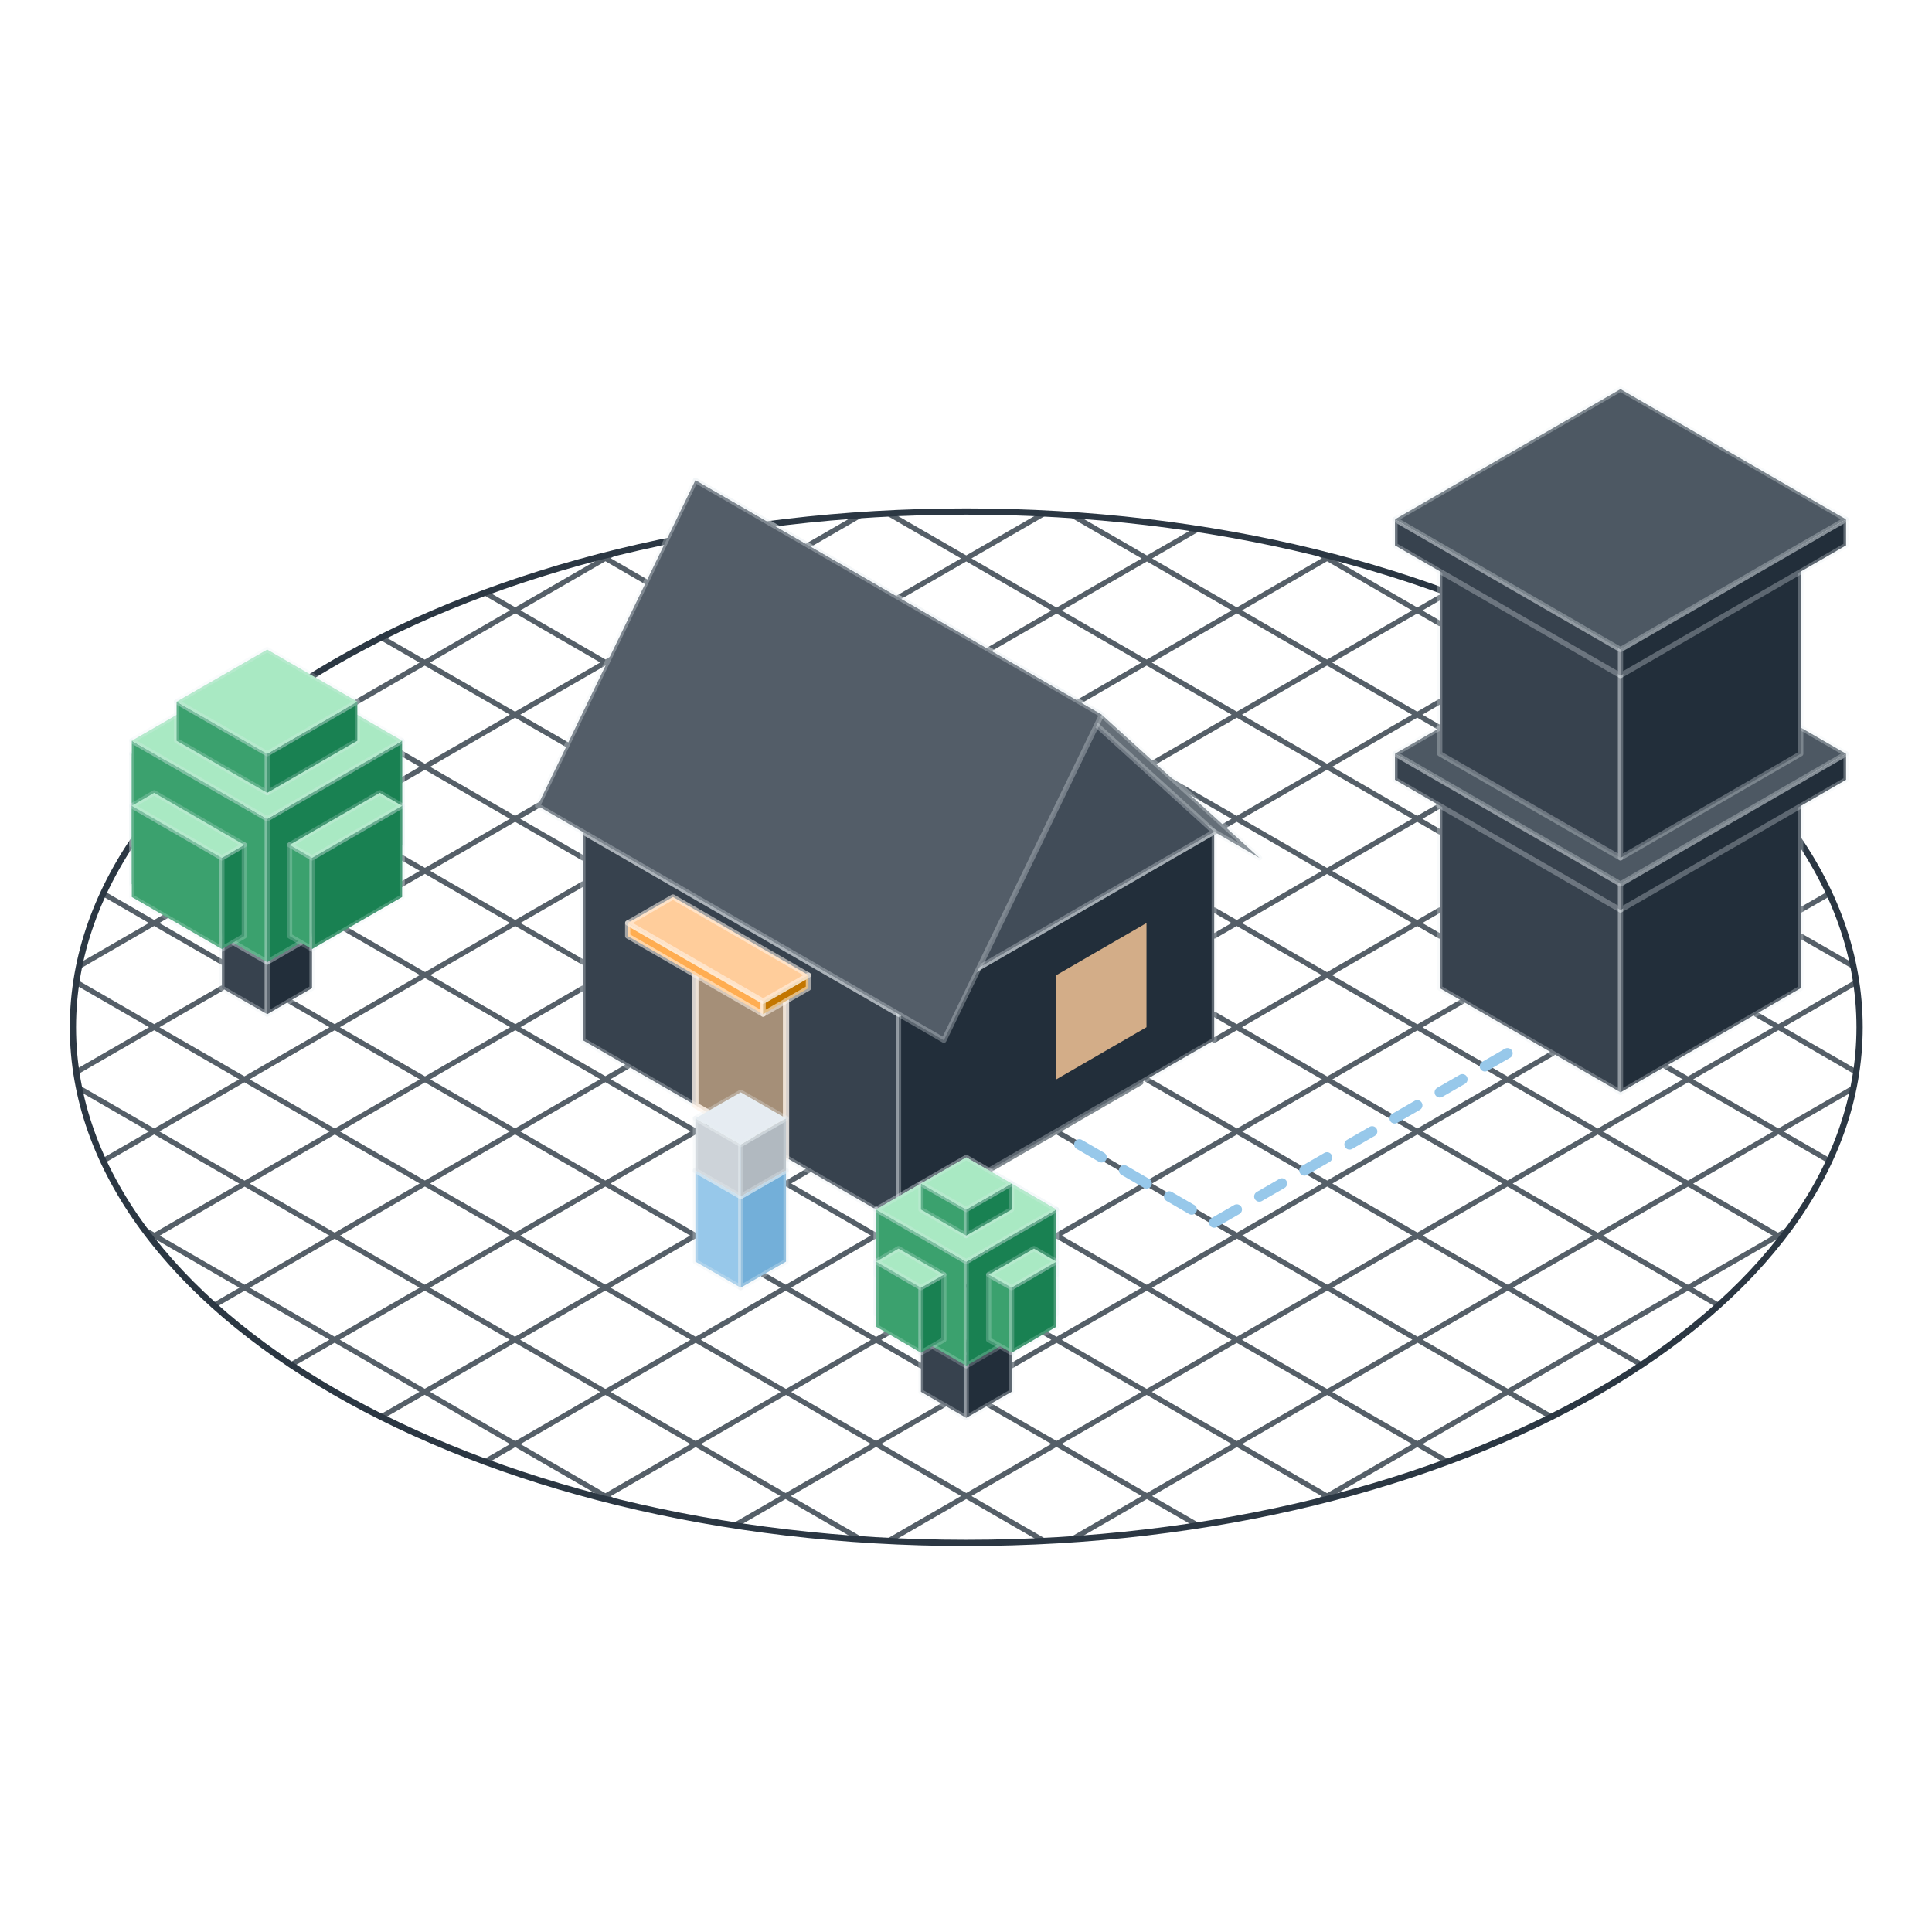
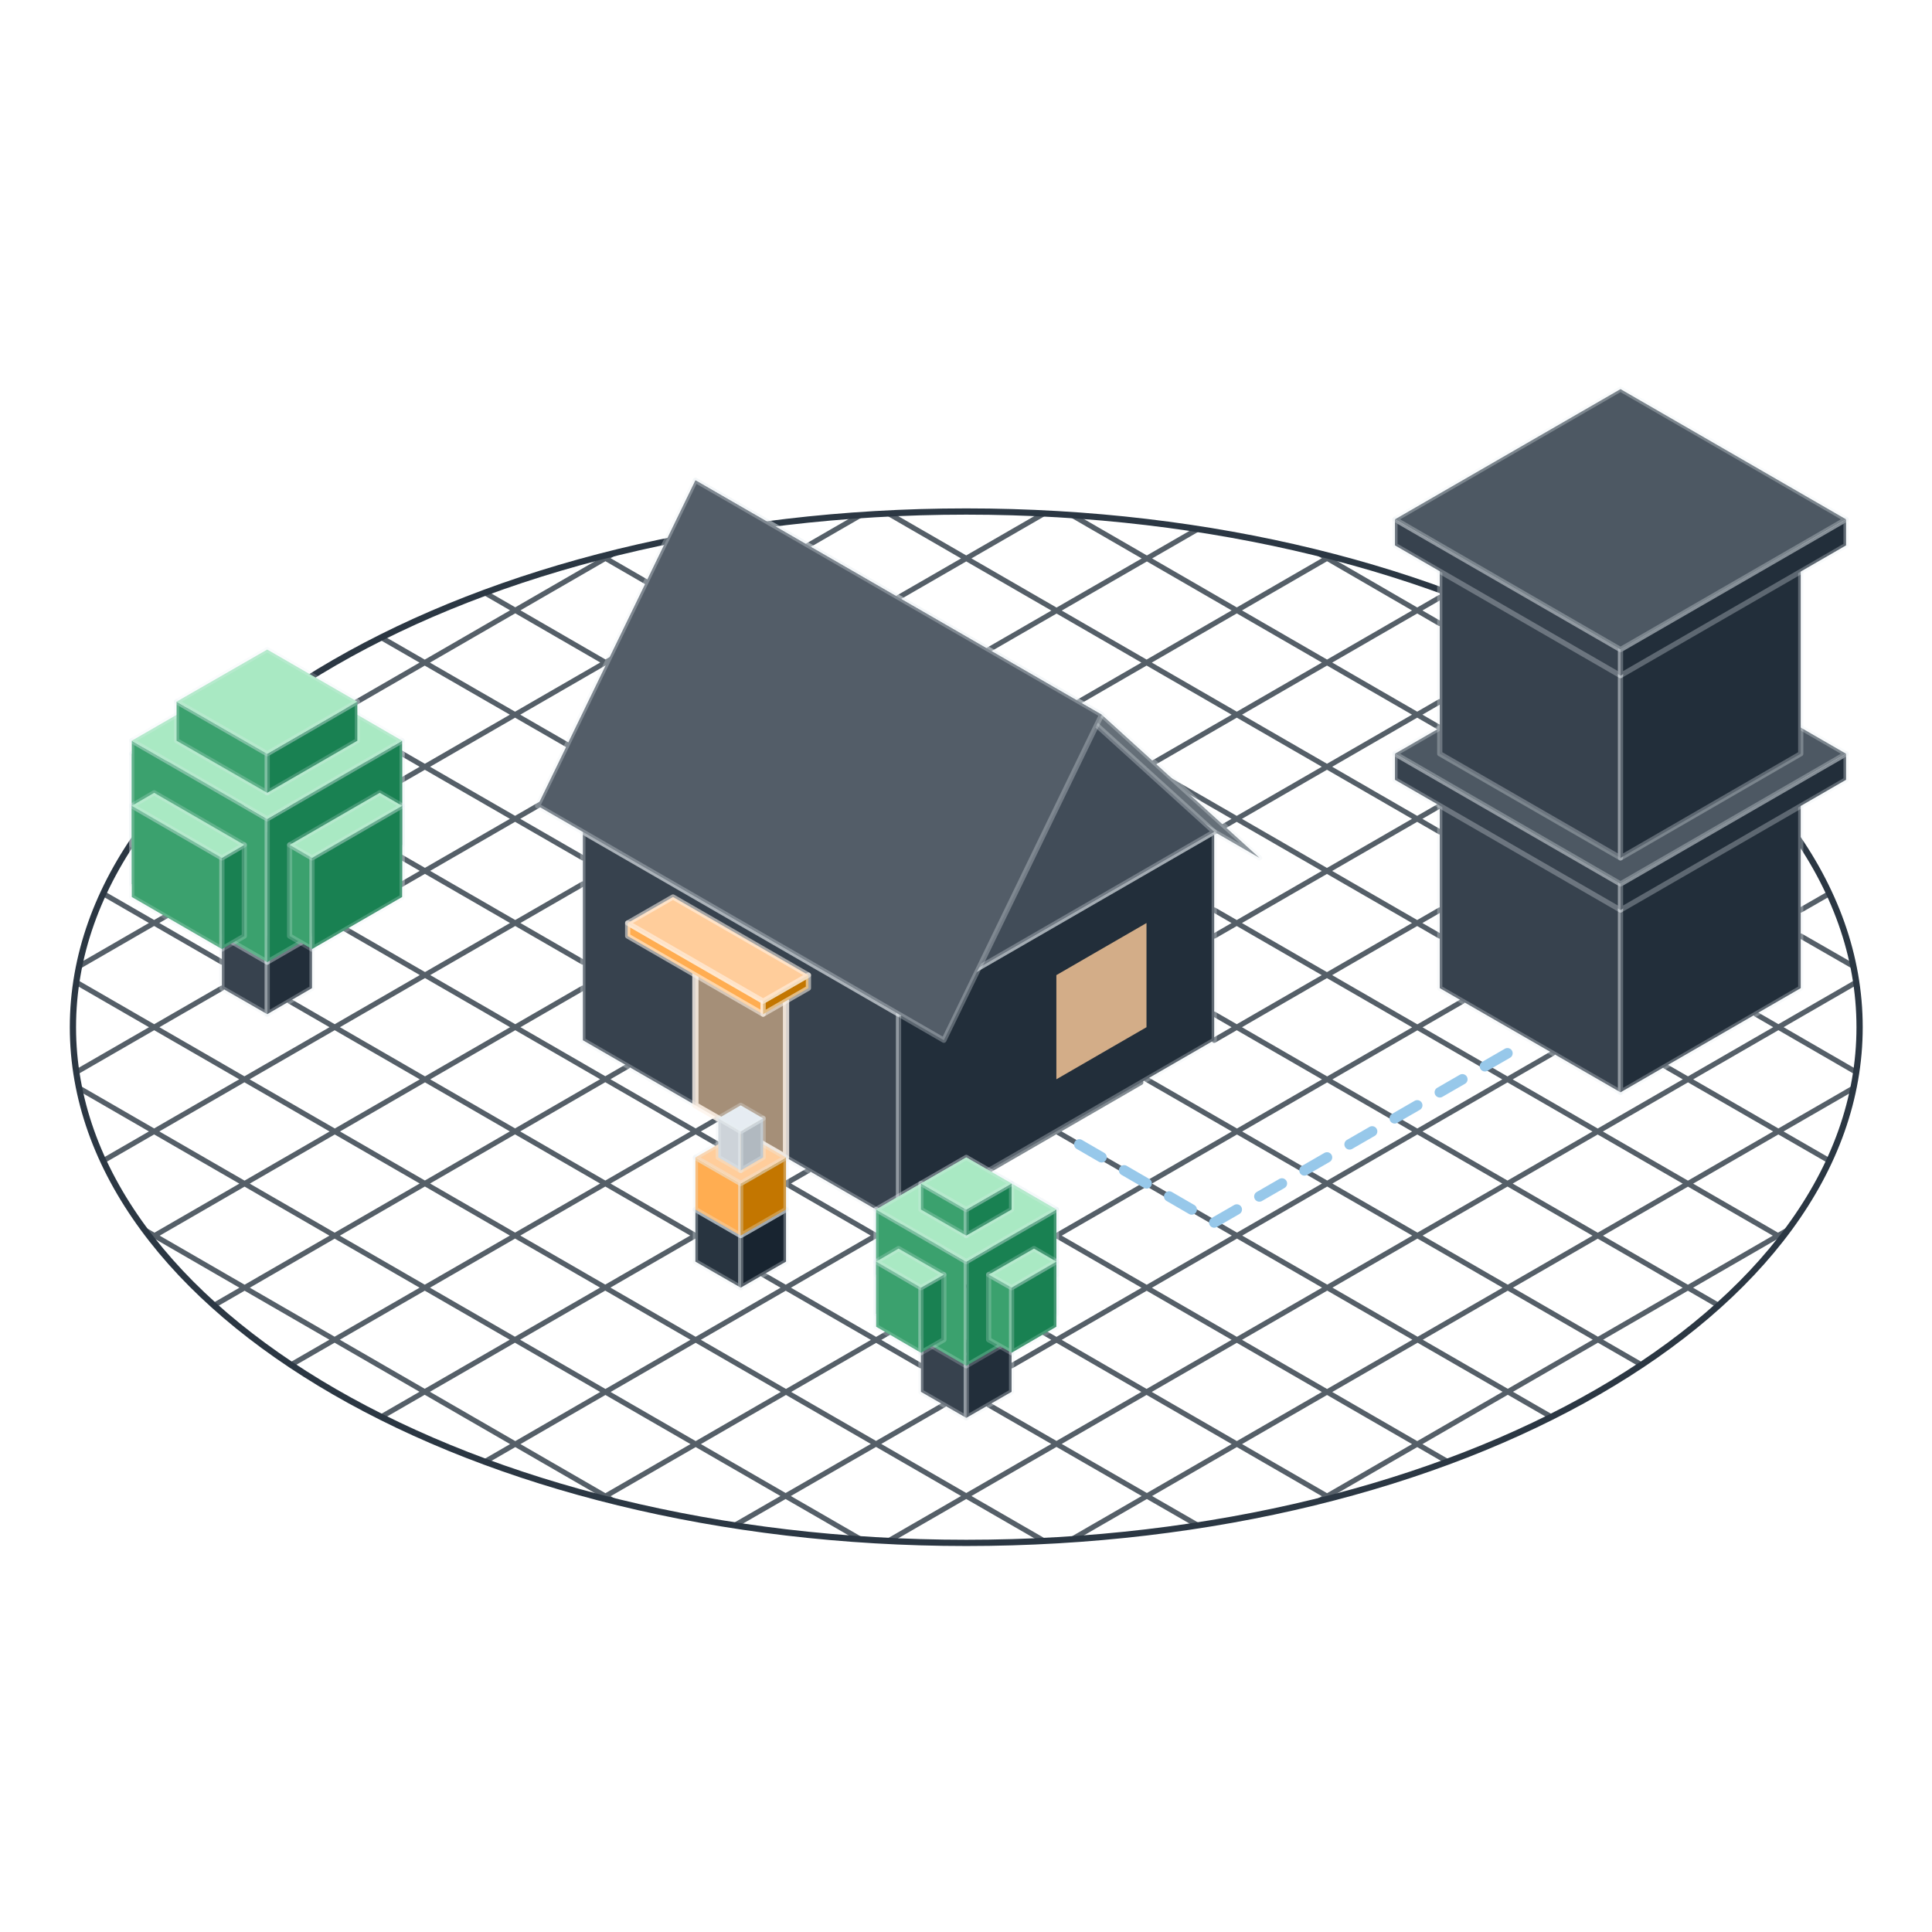
<svg xmlns="http://www.w3.org/2000/svg" id="plain" viewBox="-185.5 -197.2 370.9 370.9" width="480" height="480" role="img" aria-label="Working from home: a house with a lit window, linked to the office">
  <style>svg:target .lbl{display:none}</style>
  <g font-family="Barlow, 'Segoe UI', Roboto, Helvetica, Arial, sans-serif" stroke-linecap="round" stroke-linejoin="round">
-     <path d="M-67.6,-91.0L-157.6,-39.0M-20.3,-98.3L-129.9,-35.0M-151.6,-22.5L-170.3,-11.7M14.9,-98.6L-125.6,-17.5M-142.9,-7.5L-170.8,8.6M44.4,-95.6L-4.3,-67.5M-73.6,-27.5L-165.6,25.6M69.9,-90.4L13.0,-57.5M-73.6,-7.5L-156.5,40.4M90.9,-82.5L30.3,-47.5M-65.0,7.5L-144.4,53.4M90.9,-62.5L47.6,-37.5M-47.6,17.5L-129.6,64.8M90.9,-42.5L47.6,-17.5M-30.3,27.5L-34.6,30.0M-52.0,40.0L-112.3,74.8M90.9,-22.5L47.6,2.5M33.5,10.6L-92.4,83.4M95.3,-5.0L-69.9,90.4M165.6,-25.6L160.2,-22.5M112.6,5.0L8.7,65.0M-4.3,72.5L-44.4,95.6M170.8,-8.6L-14.9,98.6M170.3,11.7L20.3,98.3M157.6,39.0L67.6,91.0M67.6,-91.0L90.9,-77.5M20.3,-98.3L90.9,-57.5M160.2,-17.5L170.3,-11.7M-14.9,-98.6L90.9,-37.5M151.6,-2.5L170.8,8.6M-44.4,-95.6L90.9,-17.5M134.2,7.5L165.6,25.6M-69.9,-90.4L-26.0,-65.0M47.6,-22.5L156.5,40.4M-92.4,-83.4L-43.3,-55.0M47.6,-2.5L144.4,53.4M-112.3,-74.8L-60.6,-45.0M34.6,10.0L129.6,64.8M-129.6,-64.8L-73.6,-32.5M17.3,20.0L112.3,74.8M-144.4,-53.4L-73.6,-12.5M0.0,30.0L92.4,83.4M-156.5,-40.4L-142.9,-32.5M-121.2,-20.0L-45.5,23.7M-34.6,30.0L69.9,90.4M-165.6,-25.6L-142.9,-12.5M-129.9,-5.0L-52.0,40.0M-39.0,47.5L-8.7,65.0M4.3,72.5L44.4,95.6M-170.8,-8.6L14.9,98.6M-170.3,11.7L-20.3,98.3M-157.6,39.0L-67.6,91.0" class="floor" fill="none" stroke="#2B3743" stroke-width="1" stroke-opacity="0.8" />
+     <path d="M-67.6,-91.0L-157.6,-39.0M-20.3,-98.3L-129.9,-35.0M-151.6,-22.5L-170.3,-11.7M14.9,-98.6L-125.6,-17.5M-142.9,-7.5L-170.8,8.6M44.4,-95.6L-4.3,-67.5M-73.6,-27.5L-165.6,25.6M69.9,-90.4L13.0,-57.5M-73.6,-7.5L-156.5,40.4M90.9,-82.5L30.3,-47.5M-65.0,7.5L-144.4,53.4M90.9,-62.5L47.6,-37.5M-47.6,17.5L-129.6,64.8M90.9,-42.5L47.6,-17.5M-30.3,27.5L-39.0,32.5M-52.0,40.0L-112.3,74.8M90.9,-22.5L47.6,2.5M33.5,10.6L-92.4,83.4M95.3,-5.0L-69.9,90.4M165.6,-25.6L160.2,-22.5M112.6,5.0L8.7,65.0M-4.3,72.5L-44.4,95.6M170.8,-8.6L-14.9,98.6M170.3,11.7L20.3,98.3M157.6,39.0L67.6,91.0M67.6,-91.0L90.9,-77.5M20.3,-98.3L90.9,-57.5M160.2,-17.5L170.3,-11.7M-14.9,-98.6L90.9,-37.5M151.6,-2.5L170.8,8.6M-44.4,-95.6L90.9,-17.5M134.2,7.5L165.6,25.6M-69.9,-90.4L-26.0,-65.0M47.6,-22.5L156.5,40.4M-92.4,-83.4L-43.3,-55.0M47.6,-2.5L144.4,53.4M-112.3,-74.8L-60.6,-45.0M34.6,10.0L129.6,64.8M-129.6,-64.8L-73.6,-32.5M17.3,20.0L112.3,74.8M-144.4,-53.4L-73.6,-12.5M0.0,30.0L92.4,83.4M-156.5,-40.4L-142.9,-32.5M-121.2,-20.0L69.9,90.4M-165.6,-25.6L-142.9,-12.5M-129.9,-5.0L-52.0,40.0M-39.0,47.5L-8.7,65.0M4.3,72.5L44.4,95.6M-170.8,-8.6L14.9,98.6M-170.3,11.7L-20.3,98.3M-157.6,39.0L-67.6,91.0" class="floor" fill="none" stroke="#2B3743" stroke-width="1" stroke-opacity="0.8" />
    <ellipse cx="0.0" cy="0.0" rx="171.5" ry="99.0" fill="none" stroke="#2B3743" stroke-width="1.2" />
    <g class="pc" data-o="0">
      <polygon points="90.9,-7.5 125.6,12.5 125.6,-27.5 90.9,-47.5" fill="#37424E" stroke="#E6ECF2" stroke-width="1" stroke-opacity="0.3" />
      <polygon points="160.2,-7.5 125.6,12.5 125.6,-27.5 160.2,-47.5" fill="#222E3A" stroke="#E6ECF2" stroke-width="1" stroke-opacity="0.3" />
      <polygon points="125.6,-67.5 160.2,-47.5 125.6,-27.5 90.9,-47.5" fill="#4D5863" stroke="#E6ECF2" stroke-width="1" stroke-opacity="0.3" />
      <polygon points="82.3,-47.5 125.6,-22.5 125.6,-27.5 82.3,-52.5" fill="#37424E" stroke="#E6ECF2" stroke-width="1" stroke-opacity="0.3" />
      <polygon points="168.9,-47.5 125.6,-22.5 125.6,-27.5 168.9,-52.5" fill="#222E3A" stroke="#E6ECF2" stroke-width="1" stroke-opacity="0.3" />
      <polygon points="125.6,-77.5 168.9,-52.5 125.6,-27.5 82.3,-52.5" fill="#4D5863" stroke="#E6ECF2" stroke-width="1" stroke-opacity="0.3" />
    </g>
    <g class="pc" data-o="1">
      <polygon points="90.9,-52.5 125.6,-32.5 125.6,-72.5 90.9,-92.5" fill="#37424E" stroke="#E6ECF2" stroke-width="1" stroke-opacity="0.3" />
      <polygon points="160.2,-52.5 125.6,-32.5 125.6,-72.5 160.2,-92.5" fill="#222E3A" stroke="#E6ECF2" stroke-width="1" stroke-opacity="0.3" />
      <polygon points="125.6,-112.5 160.2,-92.5 125.6,-72.5 90.9,-92.5" fill="#4D5863" stroke="#E6ECF2" stroke-width="1" stroke-opacity="0.3" />
      <polygon points="82.3,-92.5 125.6,-67.5 125.6,-72.5 82.3,-97.5" fill="#37424E" stroke="#E6ECF2" stroke-width="1" stroke-opacity="0.3" />
      <polygon points="168.9,-92.5 125.6,-67.5 125.6,-72.5 168.9,-97.5" fill="#222E3A" stroke="#E6ECF2" stroke-width="1" stroke-opacity="0.3" />
      <polygon points="125.6,-122.5 168.9,-97.5 125.6,-72.5 82.3,-97.5" fill="#4D5863" stroke="#E6ECF2" stroke-width="1" stroke-opacity="0.3" />
    </g>
    <g class="pc" data-o="2">
      <polyline points="103.9,5.0 47.6,37.5 21.7,22.5" fill="none" stroke="#97C8EA" stroke-width="2" stroke-dasharray="5 5" stroke-linecap="round" />
    </g>
    <g class="pc" data-o="3">
      <polygon points="-73.6,2.5 -13.0,37.5 -13.0,-2.5 -73.6,-37.5" fill="#37424E" stroke="#E6ECF2" stroke-width="1" stroke-opacity="0.3" />
      <polygon points="47.6,2.5 -13.0,37.5 -13.0,-2.5 47.6,-37.5" fill="#222E3A" stroke="#E6ECF2" stroke-width="1" stroke-opacity="0.3" />
      <polygon points="-13.0,-72.5 47.6,-37.5 -13.0,-2.5 -73.6,-37.5" fill="#4D5863" stroke="#E6ECF2" stroke-width="1" stroke-opacity="0.3" />
      <polygon points="34.6,0.0 17.3,10.0 17.3,-10.0 34.6,-20.0" fill="#FFCD9B" fill-opacity="0.8" />
      <polygon points="-52.0,15.0 -34.6,25.0 -34.6,-5.0 -52.0,-15.0" fill="#FFCD9B" fill-opacity="0.55" stroke="#FFF5EC" stroke-width="1.2" stroke-opacity="0.8" />
      <polygon points="-65.0,-17.5 -39.0,-2.5 -39.0,-5.0 -65.0,-20.0" fill="#FFAD51" stroke="#FFF5EC" stroke-width="1" stroke-opacity="0.55" />
      <polygon points="-30.3,-7.5 -39.0,-2.5 -39.0,-5.0 -30.3,-10.0" fill="#C37600" stroke="#FFF5EC" stroke-width="1" stroke-opacity="0.55" />
      <polygon points="-56.3,-25.0 -30.3,-10.0 -39.0,-5.0 -65.0,-20.0" fill="#FFCD9B" stroke="#FFF5EC" stroke-width="1" stroke-opacity="0.55" />
    </g>
    <g class="pc" data-o="4">
      <polygon points="-21.7,-77.5 56.3,-32.5 26.0,-60.0 -52.0,-105.0" fill="#656F78" stroke="#E6ECF2" stroke-width="1" stroke-opacity="0.3" />
      <polygon points="47.6,-37.5 -13.0,-2.5 17.3,-65.0" fill="#414C58" stroke="#E6ECF2" stroke-width="1" stroke-opacity="0.3" />
      <polygon points="-82.3,-42.5 -4.3,2.5 26.0,-60.0 -52.0,-105.0" fill="#535D68" stroke="#E6ECF2" stroke-width="1" stroke-opacity="0.3" />
    </g>
    <g class="pc" data-o="5">
-       <polygon points="-52.0,45.0 -43.3,50.0 -43.3,32.5 -52.0,27.5" fill="#97C8EA" stroke="#E6ECF2" stroke-width="1" stroke-opacity="0.3" />
-       <polygon points="-34.6,45.0 -43.3,50.0 -43.3,32.5 -34.6,27.5" fill="#73AFD9" stroke="#E6ECF2" stroke-width="1" stroke-opacity="0.3" />
-       <polygon points="-43.3,22.5 -34.6,27.5 -43.3,32.5 -52.0,27.5" fill="#B7DDF8" stroke="#E6ECF2" stroke-width="1" stroke-opacity="0.3" />
-       <polygon points="-52.0,27.5 -43.3,32.5 -43.3,22.5 -52.0,17.5" fill="#CDD3D9" stroke="#E6ECF2" stroke-width="1" stroke-opacity="0.3" />
-       <polygon points="-34.6,27.5 -43.3,32.5 -43.3,22.5 -34.6,17.5" fill="#B1B9C0" stroke="#E6ECF2" stroke-width="1" stroke-opacity="0.3" />
-       <polygon points="-43.3,12.5 -34.6,17.5 -43.3,22.5 -52.0,17.5" fill="#E6ECF2" stroke="#E6ECF2" stroke-width="1" stroke-opacity="0.3" />
+       <polygon points="-52.0,45.0 -43.3,50.0 -43.3,40.0 -52.0,35.0" fill="#283440" stroke="#E6ECF2" stroke-width="1" stroke-opacity="0.3" />
+       <polygon points="-34.6,45.0 -43.3,50.0 -43.3,40.0 -34.6,35.0" fill="#182430" stroke="#E6ECF2" stroke-width="1" stroke-opacity="0.3" />
+       <polygon points="-43.3,30.0 -34.6,35.0 -43.3,40.0 -52.0,35.0" fill="#25303C" stroke="#E6ECF2" stroke-width="1" stroke-opacity="0.3" />
+       <polygon points="-52.0,35.0 -43.3,40.0 -43.3,30.0 -52.0,25.0" fill="#FFAD51" stroke="#E6ECF2" stroke-width="1" stroke-opacity="0.3" />
+       <polygon points="-34.6,35.0 -43.3,40.0 -43.3,30.0 -34.6,25.0" fill="#C37600" stroke="#E6ECF2" stroke-width="1" stroke-opacity="0.3" />
+       <polygon points="-43.3,20.0 -34.6,25.0 -43.3,30.0 -52.0,25.0" fill="#FFCD9B" stroke="#E6ECF2" stroke-width="1" stroke-opacity="0.3" />
+       <polygon points="-47.6,25.0 -43.3,27.5 -43.3,20.0 -47.6,17.5" fill="#CDD3D9" stroke="#E6ECF2" stroke-width="1" stroke-opacity="0.3" />
+       <polygon points="-39.0,25.0 -43.3,27.5 -43.3,20.0 -39.0,17.5" fill="#B1B9C0" stroke="#E6ECF2" stroke-width="1" stroke-opacity="0.3" />
+       <polygon points="-43.3,15.0 -39.0,17.5 -43.3,20.0 -47.6,17.5" fill="#E6ECF2" stroke="#E6ECF2" stroke-width="1" stroke-opacity="0.3" />
    </g>
    <g class="pc" data-o="5">
      <polygon points="-142.9,-7.5 -134.2,-2.5 -134.2,-17.5 -142.9,-22.5" fill="#37424E" stroke="#E6ECF2" stroke-width="1" stroke-opacity="0.3" />
      <polygon points="-125.6,-7.5 -134.2,-2.5 -134.2,-17.5 -125.6,-22.5" fill="#222E3A" stroke="#E6ECF2" stroke-width="1" stroke-opacity="0.3" />
      <polygon points="-134.2,-27.5 -125.6,-22.5 -134.2,-17.5 -142.9,-22.5" fill="#4D5863" stroke="#E6ECF2" stroke-width="1" stroke-opacity="0.3" />
      <polygon points="-151.6,-22.5 -134.2,-12.5 -134.2,-17.5 -151.6,-27.5" fill="#3BA16E" stroke="#E6ECF2" stroke-width="1" stroke-opacity="0.22" />
      <polygon points="-116.9,-22.5 -134.2,-12.5 -134.2,-17.5 -116.9,-27.5" fill="#198152" stroke="#E6ECF2" stroke-width="1" stroke-opacity="0.22" />
      <polygon points="-134.2,-37.5 -116.9,-27.5 -134.2,-17.5 -151.6,-27.5" fill="#A9E9C3" stroke="#E6ECF2" stroke-width="1" stroke-opacity="0.22" />
      <polygon points="-160.2,-35.0 -155.9,-32.5 -155.9,-50.0 -160.2,-52.5" fill="#3BA16E" stroke="#E6ECF2" stroke-width="1" stroke-opacity="0.22" />
      <polygon points="-138.6,-42.5 -155.9,-32.5 -155.9,-50.0 -138.6,-60.0" fill="#198152" stroke="#E6ECF2" stroke-width="1" stroke-opacity="0.22" />
      <polygon points="-142.9,-62.5 -138.6,-60.0 -155.9,-50.0 -160.2,-52.5" fill="#A9E9C3" stroke="#E6ECF2" stroke-width="1" stroke-opacity="0.22" />
      <polygon points="-129.9,-42.5 -112.6,-32.5 -112.6,-50.0 -129.9,-60.0" fill="#3BA16E" stroke="#E6ECF2" stroke-width="1" stroke-opacity="0.22" />
      <polygon points="-108.3,-35.0 -112.6,-32.5 -112.6,-50.0 -108.3,-52.5" fill="#198152" stroke="#E6ECF2" stroke-width="1" stroke-opacity="0.22" />
      <polygon points="-125.6,-62.5 -108.3,-52.5 -112.6,-50.0 -129.9,-60.0" fill="#A9E9C3" stroke="#E6ECF2" stroke-width="1" stroke-opacity="0.22" />
      <polygon points="-160.2,-27.5 -134.2,-12.5 -134.2,-40.0 -160.2,-55.0" fill="#3BA16E" stroke="#E6ECF2" stroke-width="1" stroke-opacity="0.22" />
      <polygon points="-108.3,-27.5 -134.2,-12.5 -134.2,-40.0 -108.3,-55.0" fill="#198152" stroke="#E6ECF2" stroke-width="1" stroke-opacity="0.22" />
      <polygon points="-134.2,-70.0 -108.3,-55.0 -134.2,-40.0 -160.2,-55.0" fill="#A9E9C3" stroke="#E6ECF2" stroke-width="1" stroke-opacity="0.22" />
      <polygon points="-129.9,-17.5 -125.6,-15.0 -125.6,-32.5 -129.9,-35.0" fill="#3BA16E" stroke="#E6ECF2" stroke-width="1" stroke-opacity="0.22" />
      <polygon points="-108.3,-25.0 -125.6,-15.0 -125.6,-32.5 -108.3,-42.5" fill="#198152" stroke="#E6ECF2" stroke-width="1" stroke-opacity="0.22" />
      <polygon points="-112.6,-45.0 -108.3,-42.5 -125.6,-32.5 -129.9,-35.0" fill="#A9E9C3" stroke="#E6ECF2" stroke-width="1" stroke-opacity="0.22" />
      <polygon points="-160.2,-25.0 -142.9,-15.0 -142.9,-32.5 -160.2,-42.5" fill="#3BA16E" stroke="#E6ECF2" stroke-width="1" stroke-opacity="0.22" />
      <polygon points="-138.6,-17.5 -142.9,-15.0 -142.9,-32.5 -138.6,-35.0" fill="#198152" stroke="#E6ECF2" stroke-width="1" stroke-opacity="0.22" />
      <polygon points="-155.9,-45.0 -138.6,-35.0 -142.9,-32.5 -160.2,-42.5" fill="#A9E9C3" stroke="#E6ECF2" stroke-width="1" stroke-opacity="0.22" />
      <polygon points="-151.6,-55.0 -134.2,-45.0 -134.2,-52.5 -151.6,-62.5" fill="#3BA16E" stroke="#E6ECF2" stroke-width="1" stroke-opacity="0.22" />
      <polygon points="-116.9,-55.0 -134.2,-45.0 -134.2,-52.5 -116.9,-62.5" fill="#198152" stroke="#E6ECF2" stroke-width="1" stroke-opacity="0.22" />
      <polygon points="-134.2,-72.5 -116.9,-62.5 -134.2,-52.5 -151.6,-62.5" fill="#A9E9C3" stroke="#E6ECF2" stroke-width="1" stroke-opacity="0.22" />
      <polygon points="-8.7,70.0 0.0,75.0 0.0,62.5 -8.7,57.5" fill="#37424E" stroke="#E6ECF2" stroke-width="1" stroke-opacity="0.3" />
      <polygon points="8.7,70.0 0.0,75.0 0.0,62.5 8.7,57.5" fill="#222E3A" stroke="#E6ECF2" stroke-width="1" stroke-opacity="0.3" />
      <polygon points="0.0,52.5 8.7,57.5 0.0,62.5 -8.7,57.5" fill="#4D5863" stroke="#E6ECF2" stroke-width="1" stroke-opacity="0.3" />
      <polygon points="-8.7,57.5 0.0,62.5 0.0,60.0 -8.7,55.0" fill="#3BA16E" stroke="#E6ECF2" stroke-width="1" stroke-opacity="0.22" />
      <polygon points="8.7,57.5 0.0,62.5 0.0,60.0 8.7,55.0" fill="#198152" stroke="#E6ECF2" stroke-width="1" stroke-opacity="0.22" />
      <polygon points="0.0,50.0 8.7,55.0 0.0,60.0 -8.7,55.0" fill="#A9E9C3" stroke="#E6ECF2" stroke-width="1" stroke-opacity="0.22" />
      <polygon points="-17.3,47.5 -13.0,50.0 -13.0,37.5 -17.3,35.0" fill="#3BA16E" stroke="#E6ECF2" stroke-width="1" stroke-opacity="0.22" />
      <polygon points="-4.3,45.0 -13.0,50.0 -13.0,37.5 -4.3,32.5" fill="#198152" stroke="#E6ECF2" stroke-width="1" stroke-opacity="0.22" />
      <polygon points="-8.7,30.0 -4.3,32.5 -13.0,37.5 -17.3,35.0" fill="#A9E9C3" stroke="#E6ECF2" stroke-width="1" stroke-opacity="0.22" />
      <polygon points="4.3,45.0 13.0,50.0 13.0,37.5 4.3,32.5" fill="#3BA16E" stroke="#E6ECF2" stroke-width="1" stroke-opacity="0.22" />
      <polygon points="17.3,47.5 13.0,50.0 13.0,37.5 17.3,35.0" fill="#198152" stroke="#E6ECF2" stroke-width="1" stroke-opacity="0.22" />
      <polygon points="8.7,30.0 17.3,35.0 13.0,37.5 4.3,32.5" fill="#A9E9C3" stroke="#E6ECF2" stroke-width="1" stroke-opacity="0.22" />
      <polygon points="-17.3,55.0 0.0,65.0 0.0,45.0 -17.3,35.0" fill="#3BA16E" stroke="#E6ECF2" stroke-width="1" stroke-opacity="0.22" />
      <polygon points="17.3,55.0 0.0,65.0 0.0,45.0 17.3,35.0" fill="#198152" stroke="#E6ECF2" stroke-width="1" stroke-opacity="0.22" />
      <polygon points="0.0,25.0 17.3,35.0 0.0,45.0 -17.3,35.0" fill="#A9E9C3" stroke="#E6ECF2" stroke-width="1" stroke-opacity="0.22" />
      <polygon points="4.3,60.0 8.7,62.5 8.7,50.0 4.3,47.5" fill="#3BA16E" stroke="#E6ECF2" stroke-width="1" stroke-opacity="0.22" />
      <polygon points="17.3,57.5 8.7,62.5 8.7,50.0 17.3,45.0" fill="#198152" stroke="#E6ECF2" stroke-width="1" stroke-opacity="0.22" />
      <polygon points="13.0,42.5 17.3,45.0 8.7,50.0 4.3,47.5" fill="#A9E9C3" stroke="#E6ECF2" stroke-width="1" stroke-opacity="0.22" />
      <polygon points="-17.3,57.5 -8.7,62.5 -8.7,50.0 -17.3,45.0" fill="#3BA16E" stroke="#E6ECF2" stroke-width="1" stroke-opacity="0.22" />
      <polygon points="-4.3,60.0 -8.7,62.5 -8.7,50.0 -4.3,47.5" fill="#198152" stroke="#E6ECF2" stroke-width="1" stroke-opacity="0.22" />
      <polygon points="-13.0,42.5 -4.3,47.5 -8.7,50.0 -17.3,45.0" fill="#A9E9C3" stroke="#E6ECF2" stroke-width="1" stroke-opacity="0.22" />
      <polygon points="-8.7,35.0 0.0,40.0 0.0,35.0 -8.7,30.0" fill="#3BA16E" stroke="#E6ECF2" stroke-width="1" stroke-opacity="0.22" />
      <polygon points="8.7,35.0 0.0,40.0 0.0,35.0 8.7,30.0" fill="#198152" stroke="#E6ECF2" stroke-width="1" stroke-opacity="0.22" />
      <polygon points="0.0,25.0 8.7,30.0 0.0,35.0 -8.7,30.0" fill="#A9E9C3" stroke="#E6ECF2" stroke-width="1" stroke-opacity="0.22" />
    </g>
    <circle class="tg-a" data-a="a" cx="-13.0" cy="-82.5" r="0" />
    <circle class="tg-a" data-a="b" cx="30.3" cy="-17.5" r="0" />
  </g>
</svg>
